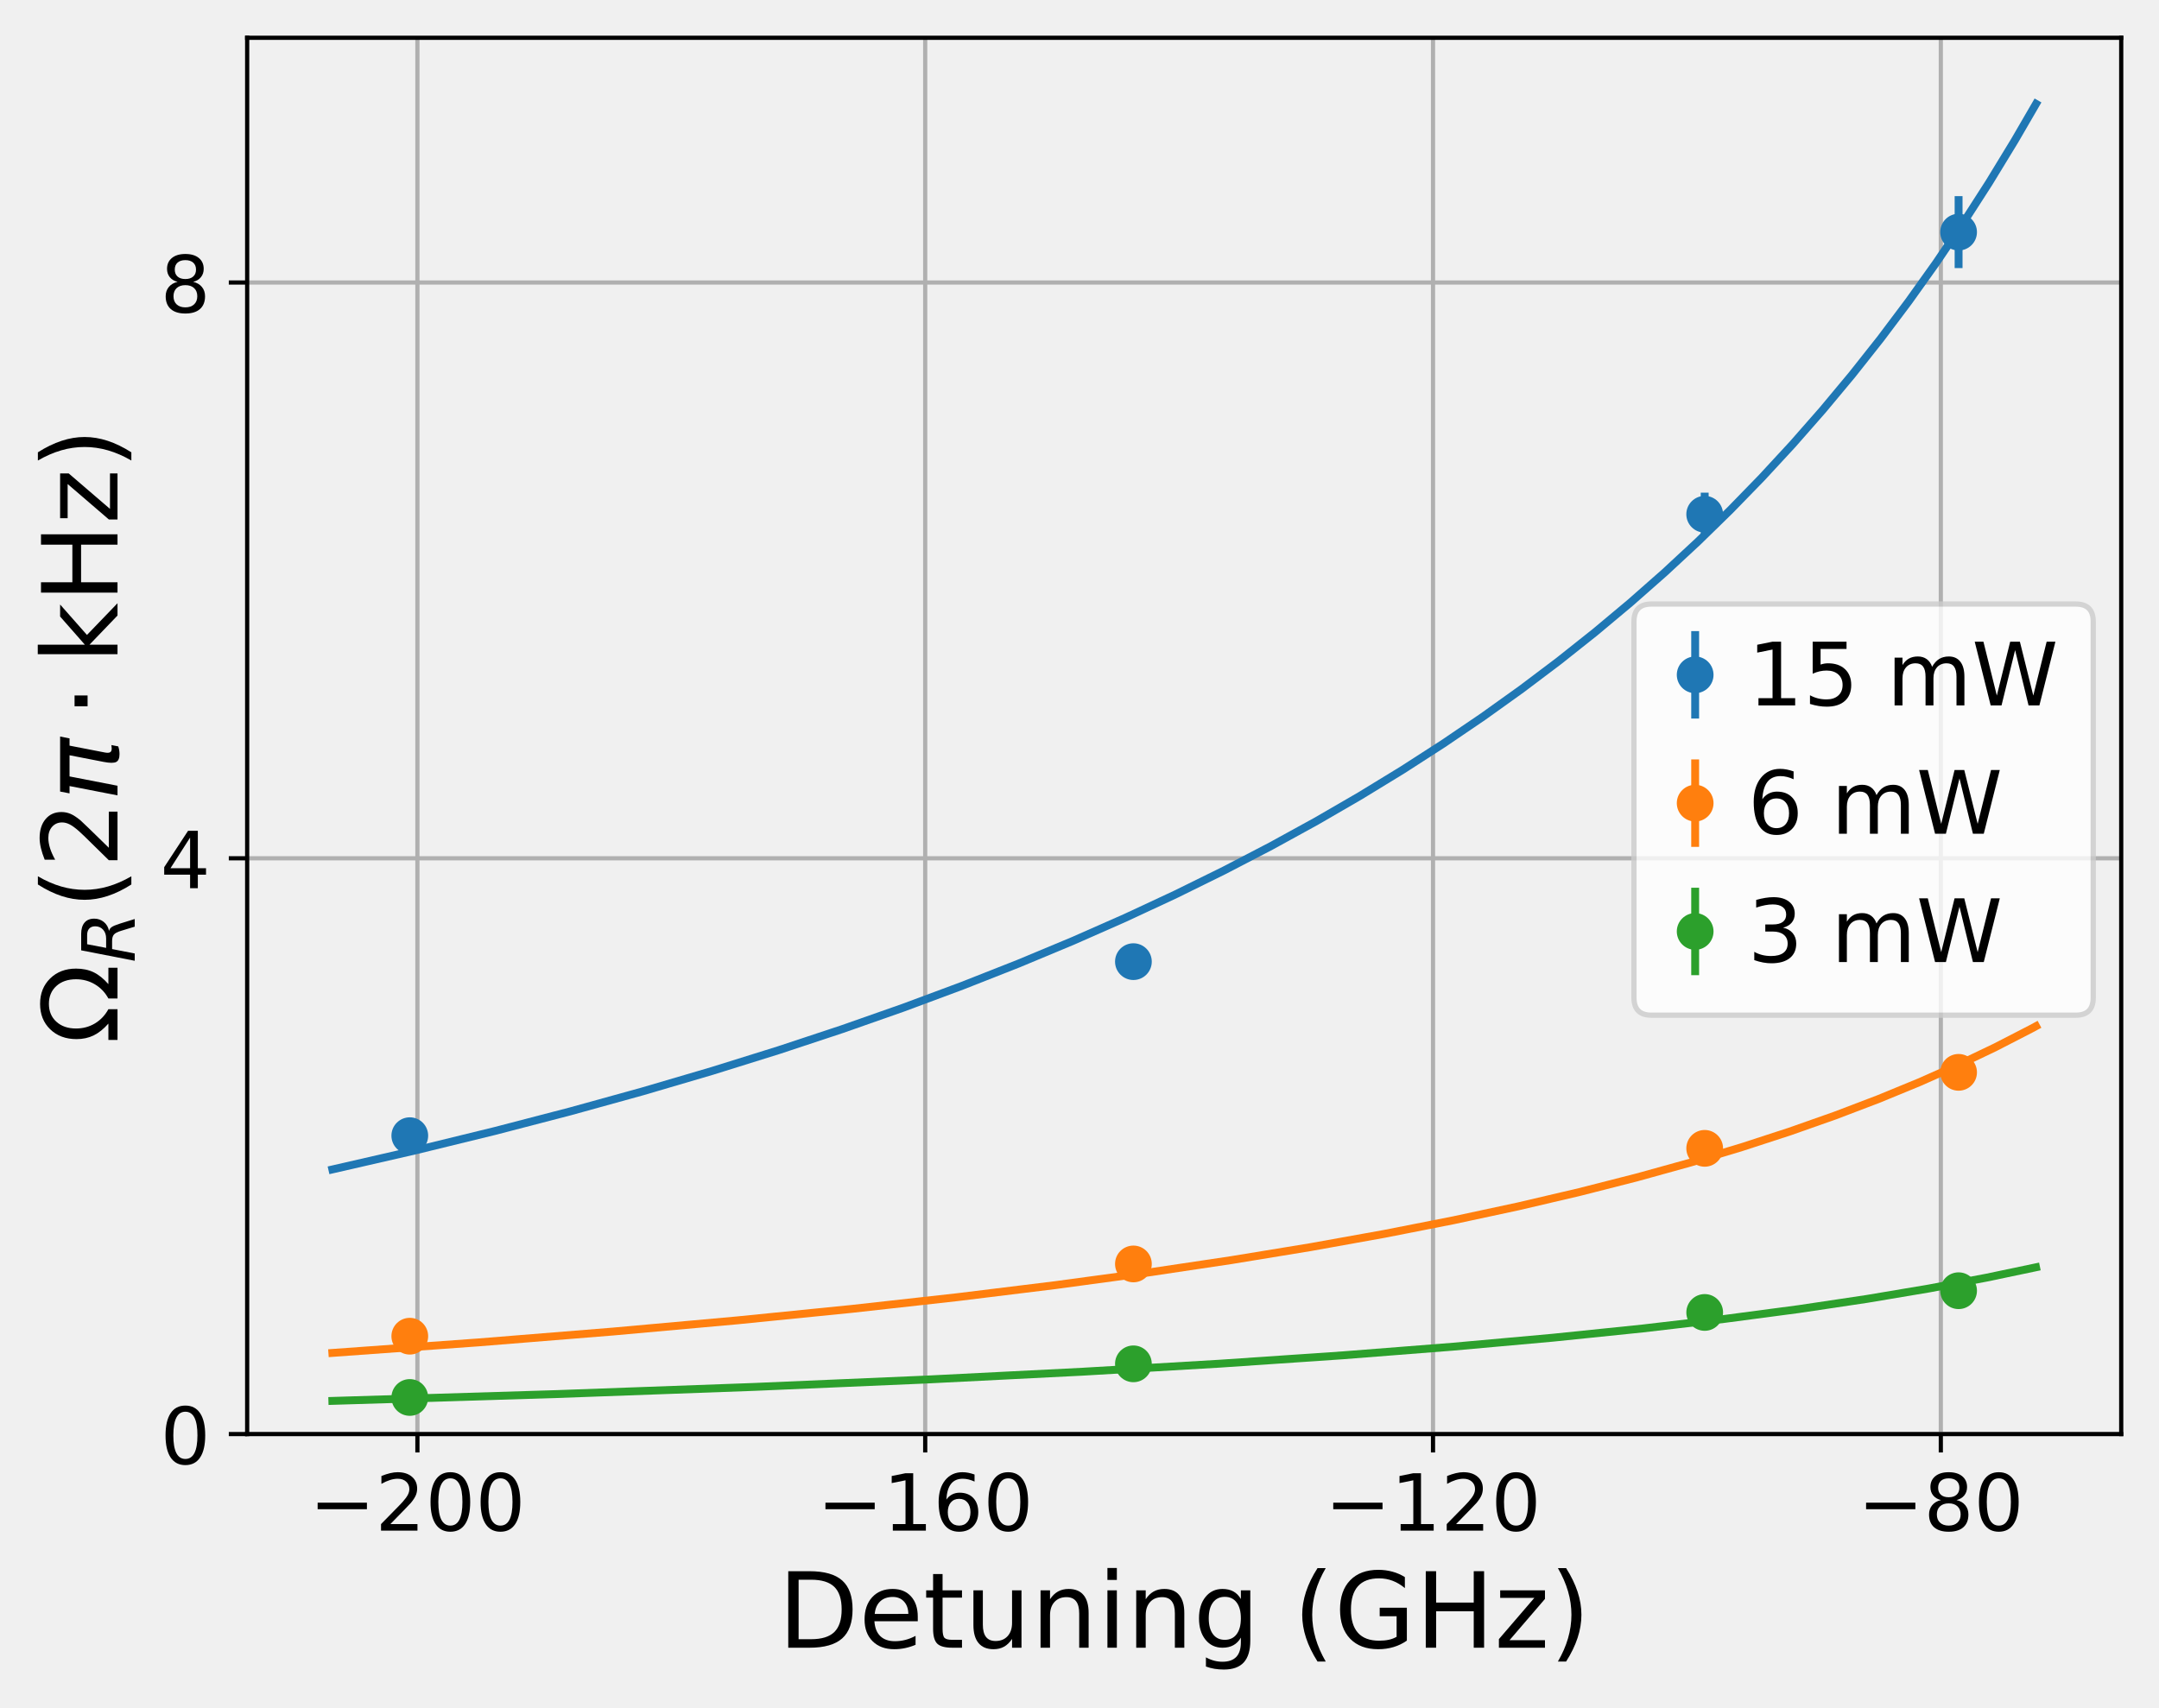
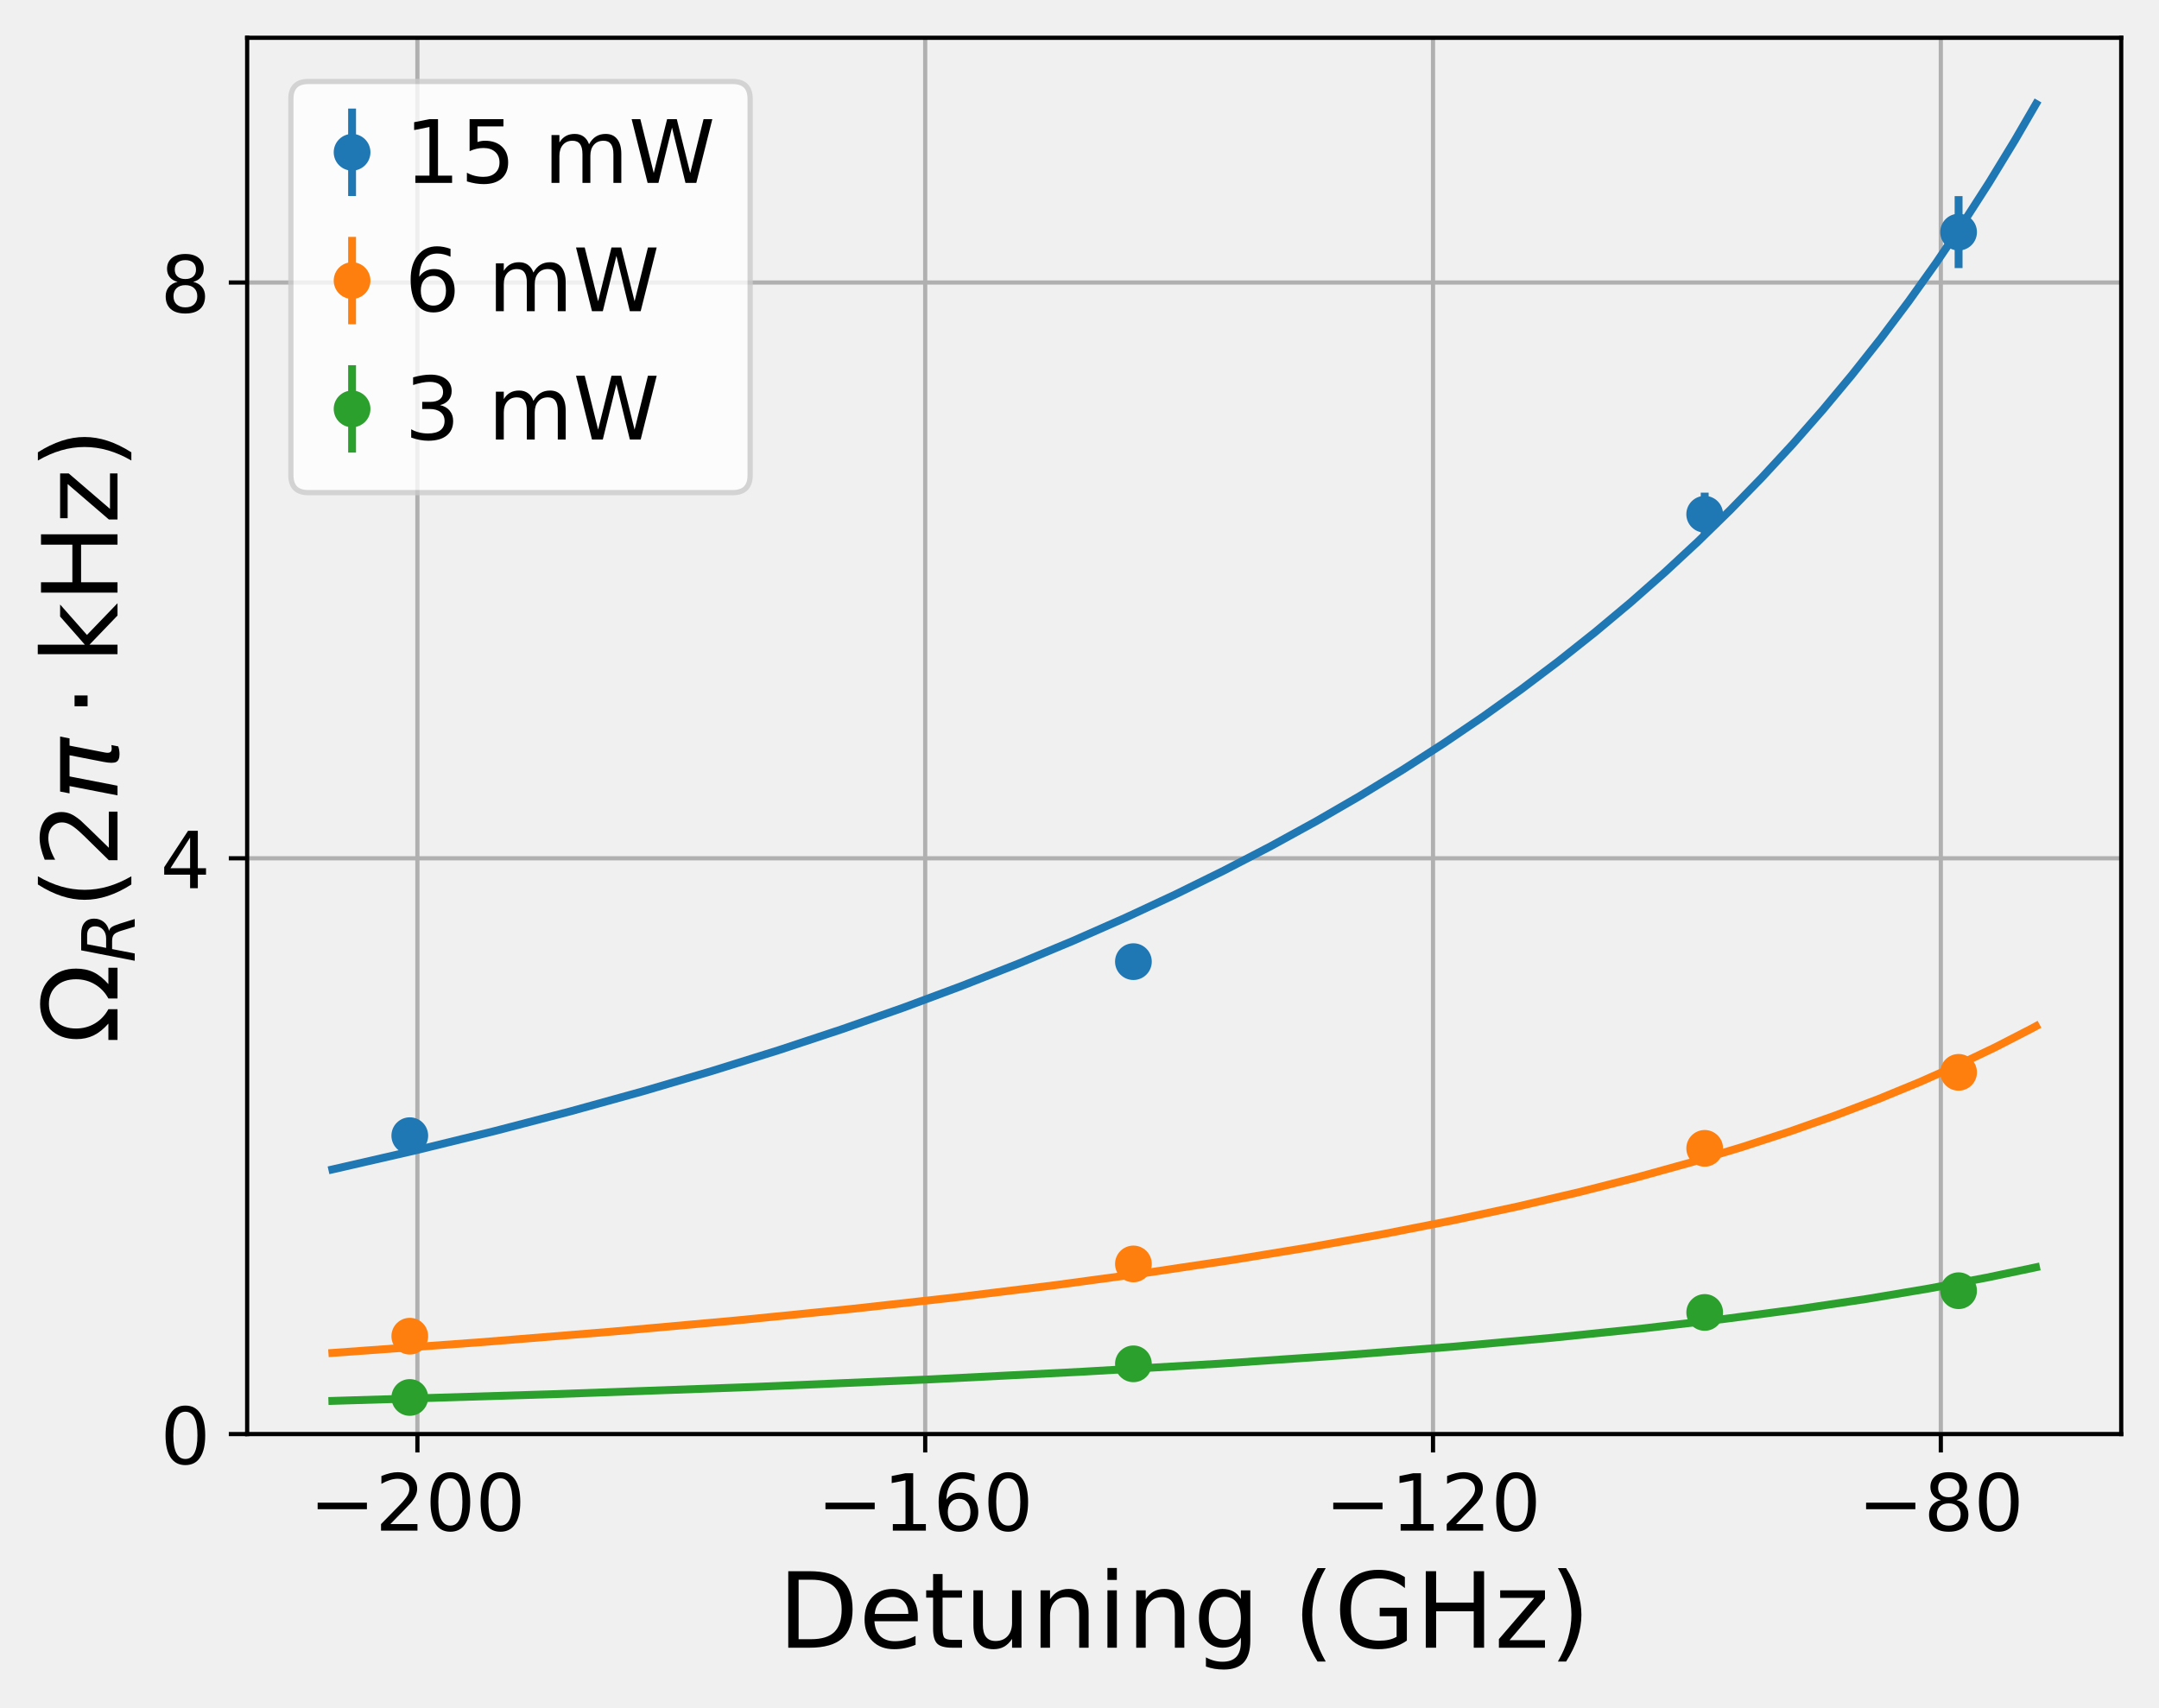
<svg xmlns="http://www.w3.org/2000/svg" xmlns:xlink="http://www.w3.org/1999/xlink" height="325.385pt" version="1.1" viewBox="0 0 411.42 325.385" width="411.42pt">
  <defs>
    <style type="text/css">*{stroke-linecap:butt;stroke-linejoin:round;}</style>
  </defs>
  <g id="figure_1">
    <g id="patch_1">
      <path d="M 0 325.385  L 411.42 325.385  L 411.42 0  L 0 0  z " style="fill:none;" />
    </g>
    <g id="axes_1">
      <g id="patch_2">
        <path d="M 47.1 273.312  L 404.22 273.312  L 404.22 7.2  L 47.1 7.2  z " style="fill:none;" />
      </g>
      <g id="matplotlib.axis_1">
        <g id="xtick_1">
          <g id="line2d_1">
            <path clip-path="url(#p3d3fa69e1e)" d="M 79.541 273.312  L 79.541 7.2  " style="fill:none;stroke:#b0b0b0;stroke-linecap:square;stroke-width:0.8;" />
          </g>
          <g id="line2d_2">
            <defs>
              <path d="M 0 0  L 0 3.5  " id="m005f0a59be" style="stroke:#000000;stroke-width:0.8;" />
            </defs>
            <g>
              <use style="stroke:#000000;stroke-width:0.8;" x="79.541" xlink:href="#m005f0a59be" y="273.312" />
            </g>
          </g>
          <g id="text_1">
            <g transform="translate(58.94087 291.7097)scale(0.15 -0.15)">
              <defs>
                <path d="M 10.594 35.5  L 73.188 35.5  L 73.188 27.203  L 10.594 27.203  z " id="DejaVuSans-8722" />
                <path d="M 19.188 8.297  L 53.609 8.297  L 53.609 0  L 7.328 0  L 7.328 8.297  Q 12.938 14.109 22.625 23.891  Q 32.328 33.688 34.812 36.531  Q 39.547 41.844 41.422 45.531  Q 43.312 49.219 43.312 52.781  Q 43.312 58.594 39.234 62.25  Q 35.156 65.922 28.609 65.922  Q 23.969 65.922 18.812 64.312  Q 13.672 62.703 7.812 59.422  L 7.812 69.391  Q 13.766 71.781 18.938 73  Q 24.125 74.219 28.422 74.219  Q 39.75 74.219 46.484 68.547  Q 53.219 62.891 53.219 53.422  Q 53.219 48.922 51.531 44.891  Q 49.859 40.875 45.406 35.406  Q 44.188 33.984 37.641 27.219  Q 31.109 20.453 19.188 8.297  z " id="DejaVuSans-50" />
                <path d="M 31.781 66.406  Q 24.172 66.406 20.328 58.906  Q 16.5 51.422 16.5 36.375  Q 16.5 21.391 20.328 13.891  Q 24.172 6.391 31.781 6.391  Q 39.453 6.391 43.281 13.891  Q 47.125 21.391 47.125 36.375  Q 47.125 51.422 43.281 58.906  Q 39.453 66.406 31.781 66.406  z M 31.781 74.219  Q 44.047 74.219 50.516 64.516  Q 56.984 54.828 56.984 36.375  Q 56.984 17.969 50.516 8.266  Q 44.047 -1.422 31.781 -1.422  Q 19.531 -1.422 13.062 8.266  Q 6.594 17.969 6.594 36.375  Q 6.594 54.828 13.062 64.516  Q 19.531 74.219 31.781 74.219  z " id="DejaVuSans-48" />
              </defs>
              <use xlink:href="#DejaVuSans-8722" />
              <use x="83.789" xlink:href="#DejaVuSans-50" />
              <use x="147.412" xlink:href="#DejaVuSans-48" />
              <use x="211.035" xlink:href="#DejaVuSans-48" />
            </g>
          </g>
        </g>
        <g id="xtick_2">
          <g id="line2d_3">
            <path clip-path="url(#p3d3fa69e1e)" d="M 176.309 273.312  L 176.309 7.2  " style="fill:none;stroke:#b0b0b0;stroke-linecap:square;stroke-width:0.8;" />
          </g>
          <g id="line2d_4">
            <g>
              <use style="stroke:#000000;stroke-width:0.8;" x="176.309" xlink:href="#m005f0a59be" y="273.312" />
            </g>
          </g>
          <g id="text_2">
            <g transform="translate(155.7082 291.7097)scale(0.15 -0.15)">
              <defs>
                <path d="M 12.406 8.297  L 28.516 8.297  L 28.516 63.922  L 10.984 60.406  L 10.984 69.391  L 28.422 72.906  L 38.281 72.906  L 38.281 8.297  L 54.391 8.297  L 54.391 0  L 12.406 0  z " id="DejaVuSans-49" />
                <path d="M 33.016 40.375  Q 26.375 40.375 22.484 35.828  Q 18.609 31.297 18.609 23.391  Q 18.609 15.531 22.484 10.953  Q 26.375 6.391 33.016 6.391  Q 39.656 6.391 43.531 10.953  Q 47.406 15.531 47.406 23.391  Q 47.406 31.297 43.531 35.828  Q 39.656 40.375 33.016 40.375  z M 52.594 71.297  L 52.594 62.312  Q 48.875 64.062 45.094 64.984  Q 41.312 65.922 37.594 65.922  Q 27.828 65.922 22.672 59.328  Q 17.531 52.734 16.797 39.406  Q 19.672 43.656 24.016 45.922  Q 28.375 48.188 33.594 48.188  Q 44.578 48.188 50.953 41.516  Q 57.328 34.859 57.328 23.391  Q 57.328 12.156 50.688 5.359  Q 44.047 -1.422 33.016 -1.422  Q 20.359 -1.422 13.672 8.266  Q 6.984 17.969 6.984 36.375  Q 6.984 53.656 15.188 63.938  Q 23.391 74.219 37.203 74.219  Q 40.922 74.219 44.703 73.484  Q 48.484 72.75 52.594 71.297  z " id="DejaVuSans-54" />
              </defs>
              <use xlink:href="#DejaVuSans-8722" />
              <use x="83.789" xlink:href="#DejaVuSans-49" />
              <use x="147.412" xlink:href="#DejaVuSans-54" />
              <use x="211.035" xlink:href="#DejaVuSans-48" />
            </g>
          </g>
        </g>
        <g id="xtick_3">
          <g id="line2d_5">
            <path clip-path="url(#p3d3fa69e1e)" d="M 273.076 273.312  L 273.076 7.2  " style="fill:none;stroke:#b0b0b0;stroke-linecap:square;stroke-width:0.8;" />
          </g>
          <g id="line2d_6">
            <g>
              <use style="stroke:#000000;stroke-width:0.8;" x="273.076" xlink:href="#m005f0a59be" y="273.312" />
            </g>
          </g>
          <g id="text_3">
            <g transform="translate(252.4756 291.7097)scale(0.15 -0.15)">
              <use xlink:href="#DejaVuSans-8722" />
              <use x="83.789" xlink:href="#DejaVuSans-49" />
              <use x="147.412" xlink:href="#DejaVuSans-50" />
              <use x="211.035" xlink:href="#DejaVuSans-48" />
            </g>
          </g>
        </g>
        <g id="xtick_4">
          <g id="line2d_7">
            <path clip-path="url(#p3d3fa69e1e)" d="M 369.843 273.312  L 369.843 7.2  " style="fill:none;stroke:#b0b0b0;stroke-linecap:square;stroke-width:0.8;" />
          </g>
          <g id="line2d_8">
            <g>
              <use style="stroke:#000000;stroke-width:0.8;" x="369.843" xlink:href="#m005f0a59be" y="273.312" />
            </g>
          </g>
          <g id="text_4">
            <g transform="translate(354.0149 291.7097)scale(0.15 -0.15)">
              <defs>
                <path d="M 31.781 34.625  Q 24.75 34.625 20.719 30.859  Q 16.703 27.094 16.703 20.516  Q 16.703 13.922 20.719 10.156  Q 24.75 6.391 31.781 6.391  Q 38.812 6.391 42.859 10.172  Q 46.922 13.969 46.922 20.516  Q 46.922 27.094 42.891 30.859  Q 38.875 34.625 31.781 34.625  z M 21.922 38.812  Q 15.578 40.375 12.031 44.719  Q 8.5 49.078 8.5 55.328  Q 8.5 64.062 14.719 69.141  Q 20.953 74.219 31.781 74.219  Q 42.672 74.219 48.875 69.141  Q 55.078 64.062 55.078 55.328  Q 55.078 49.078 51.531 44.719  Q 48 40.375 41.703 38.812  Q 48.828 37.156 52.797 32.312  Q 56.781 27.484 56.781 20.516  Q 56.781 9.906 50.312 4.234  Q 43.844 -1.422 31.781 -1.422  Q 19.734 -1.422 13.25 4.234  Q 6.781 9.906 6.781 20.516  Q 6.781 27.484 10.781 32.312  Q 14.797 37.156 21.922 38.812  z M 18.312 54.391  Q 18.312 48.734 21.844 45.562  Q 25.391 42.391 31.781 42.391  Q 38.141 42.391 41.719 45.562  Q 45.312 48.734 45.312 54.391  Q 45.312 60.062 41.719 63.234  Q 38.141 66.406 31.781 66.406  Q 25.391 66.406 21.844 63.234  Q 18.312 60.062 18.312 54.391  z " id="DejaVuSans-56" />
              </defs>
              <use xlink:href="#DejaVuSans-8722" />
              <use x="83.789" xlink:href="#DejaVuSans-56" />
              <use x="147.412" xlink:href="#DejaVuSans-48" />
            </g>
          </g>
        </g>
        <g id="text_5">
          <g transform="translate(148.2491 314.0261)scale(0.2 -0.2)">
            <defs>
              <path d="M 19.672 64.797  L 19.672 8.109  L 31.594 8.109  Q 46.688 8.109 53.688 14.938  Q 60.688 21.781 60.688 36.531  Q 60.688 51.172 53.688 57.984  Q 46.688 64.797 31.594 64.797  z M 9.812 72.906  L 30.078 72.906  Q 51.266 72.906 61.172 64.094  Q 71.094 55.281 71.094 36.531  Q 71.094 17.672 61.125 8.828  Q 51.172 0 30.078 0  L 9.812 0  z " id="DejaVuSans-68" />
              <path d="M 56.203 29.594  L 56.203 25.203  L 14.891 25.203  Q 15.484 15.922 20.484 11.062  Q 25.484 6.203 34.422 6.203  Q 39.594 6.203 44.453 7.469  Q 49.312 8.734 54.109 11.281  L 54.109 2.781  Q 49.266 0.734 44.188 -0.344  Q 39.109 -1.422 33.891 -1.422  Q 20.797 -1.422 13.156 6.188  Q 5.516 13.812 5.516 26.812  Q 5.516 40.234 12.766 48.109  Q 20.016 56 32.328 56  Q 43.359 56 49.781 48.891  Q 56.203 41.797 56.203 29.594  z M 47.219 32.234  Q 47.125 39.594 43.094 43.984  Q 39.062 48.391 32.422 48.391  Q 24.906 48.391 20.391 44.141  Q 15.875 39.891 15.188 32.172  z " id="DejaVuSans-101" />
              <path d="M 18.312 70.219  L 18.312 54.688  L 36.812 54.688  L 36.812 47.703  L 18.312 47.703  L 18.312 18.016  Q 18.312 11.328 20.141 9.422  Q 21.969 7.516 27.594 7.516  L 36.812 7.516  L 36.812 0  L 27.594 0  Q 17.188 0 13.234 3.875  Q 9.281 7.766 9.281 18.016  L 9.281 47.703  L 2.688 47.703  L 2.688 54.688  L 9.281 54.688  L 9.281 70.219  z " id="DejaVuSans-116" />
              <path d="M 8.5 21.578  L 8.5 54.688  L 17.484 54.688  L 17.484 21.922  Q 17.484 14.156 20.5 10.266  Q 23.531 6.391 29.594 6.391  Q 36.859 6.391 41.078 11.031  Q 45.312 15.672 45.312 23.688  L 45.312 54.688  L 54.297 54.688  L 54.297 0  L 45.312 0  L 45.312 8.406  Q 42.047 3.422 37.719 1  Q 33.406 -1.422 27.688 -1.422  Q 18.266 -1.422 13.375 4.438  Q 8.5 10.297 8.5 21.578  z M 31.109 56  z " id="DejaVuSans-117" />
              <path d="M 54.891 33.016  L 54.891 0  L 45.906 0  L 45.906 32.719  Q 45.906 40.484 42.875 44.328  Q 39.844 48.188 33.797 48.188  Q 26.516 48.188 22.312 43.547  Q 18.109 38.922 18.109 30.906  L 18.109 0  L 9.078 0  L 9.078 54.688  L 18.109 54.688  L 18.109 46.188  Q 21.344 51.125 25.703 53.562  Q 30.078 56 35.797 56  Q 45.219 56 50.047 50.172  Q 54.891 44.344 54.891 33.016  z " id="DejaVuSans-110" />
              <path d="M 9.422 54.688  L 18.406 54.688  L 18.406 0  L 9.422 0  z M 9.422 75.984  L 18.406 75.984  L 18.406 64.594  L 9.422 64.594  z " id="DejaVuSans-105" />
              <path d="M 45.406 27.984  Q 45.406 37.75 41.375 43.109  Q 37.359 48.484 30.078 48.484  Q 22.859 48.484 18.828 43.109  Q 14.797 37.75 14.797 27.984  Q 14.797 18.266 18.828 12.891  Q 22.859 7.516 30.078 7.516  Q 37.359 7.516 41.375 12.891  Q 45.406 18.266 45.406 27.984  z M 54.391 6.781  Q 54.391 -7.172 48.188 -13.984  Q 42 -20.797 29.203 -20.797  Q 24.469 -20.797 20.266 -20.094  Q 16.062 -19.391 12.109 -17.922  L 12.109 -9.188  Q 16.062 -11.328 19.922 -12.344  Q 23.781 -13.375 27.781 -13.375  Q 36.625 -13.375 41.016 -8.766  Q 45.406 -4.156 45.406 5.172  L 45.406 9.625  Q 42.625 4.781 38.281 2.391  Q 33.938 0 27.875 0  Q 17.828 0 11.672 7.656  Q 5.516 15.328 5.516 27.984  Q 5.516 40.672 11.672 48.328  Q 17.828 56 27.875 56  Q 33.938 56 38.281 53.609  Q 42.625 51.219 45.406 46.391  L 45.406 54.688  L 54.391 54.688  z " id="DejaVuSans-103" />
              <path id="DejaVuSans-32" />
              <path d="M 31 75.875  Q 24.469 64.656 21.281 53.656  Q 18.109 42.672 18.109 31.391  Q 18.109 20.125 21.312 9.062  Q 24.516 -2 31 -13.188  L 23.188 -13.188  Q 15.875 -1.703 12.234 9.375  Q 8.594 20.453 8.594 31.391  Q 8.594 42.281 12.203 53.312  Q 15.828 64.359 23.188 75.875  z " id="DejaVuSans-40" />
              <path d="M 59.516 10.406  L 59.516 29.984  L 43.406 29.984  L 43.406 38.094  L 69.281 38.094  L 69.281 6.781  Q 63.578 2.734 56.688 0.656  Q 49.812 -1.422 42 -1.422  Q 24.906 -1.422 15.25 8.562  Q 5.609 18.562 5.609 36.375  Q 5.609 54.25 15.25 64.234  Q 24.906 74.219 42 74.219  Q 49.125 74.219 55.547 72.453  Q 61.969 70.703 67.391 67.281  L 67.391 56.781  Q 61.922 61.422 55.766 63.766  Q 49.609 66.109 42.828 66.109  Q 29.438 66.109 22.719 58.641  Q 16.016 51.172 16.016 36.375  Q 16.016 21.625 22.719 14.156  Q 29.438 6.688 42.828 6.688  Q 48.047 6.688 52.141 7.594  Q 56.25 8.5 59.516 10.406  z " id="DejaVuSans-71" />
              <path d="M 9.812 72.906  L 19.672 72.906  L 19.672 43.016  L 55.516 43.016  L 55.516 72.906  L 65.375 72.906  L 65.375 0  L 55.516 0  L 55.516 34.719  L 19.672 34.719  L 19.672 0  L 9.812 0  z " id="DejaVuSans-72" />
              <path d="M 5.516 54.688  L 48.188 54.688  L 48.188 46.484  L 14.406 7.172  L 48.188 7.172  L 48.188 0  L 4.297 0  L 4.297 8.203  L 38.094 47.516  L 5.516 47.516  z " id="DejaVuSans-122" />
              <path d="M 8.016 75.875  L 15.828 75.875  Q 23.141 64.359 26.781 53.312  Q 30.422 42.281 30.422 31.391  Q 30.422 20.453 26.781 9.375  Q 23.141 -1.703 15.828 -13.188  L 8.016 -13.188  Q 14.5 -2 17.703 9.062  Q 20.906 20.125 20.906 31.391  Q 20.906 42.672 17.703 53.656  Q 14.5 64.656 8.016 75.875  z " id="DejaVuSans-41" />
            </defs>
            <use xlink:href="#DejaVuSans-68" />
            <use x="77.002" xlink:href="#DejaVuSans-101" />
            <use x="138.525" xlink:href="#DejaVuSans-116" />
            <use x="177.734" xlink:href="#DejaVuSans-117" />
            <use x="241.113" xlink:href="#DejaVuSans-110" />
            <use x="304.492" xlink:href="#DejaVuSans-105" />
            <use x="332.275" xlink:href="#DejaVuSans-110" />
            <use x="395.654" xlink:href="#DejaVuSans-103" />
            <use x="459.131" xlink:href="#DejaVuSans-32" />
            <use x="490.918" xlink:href="#DejaVuSans-40" />
            <use x="529.932" xlink:href="#DejaVuSans-71" />
            <use x="607.422" xlink:href="#DejaVuSans-72" />
            <use x="682.617" xlink:href="#DejaVuSans-122" />
            <use x="735.107" xlink:href="#DejaVuSans-41" />
          </g>
        </g>
      </g>
      <g id="matplotlib.axis_2">
        <g id="ytick_1">
          <g id="line2d_9">
            <path clip-path="url(#p3d3fa69e1e)" d="M 47.1 273.312  L 404.22 273.312  " style="fill:none;stroke:#b0b0b0;stroke-linecap:square;stroke-width:0.8;" />
          </g>
          <g id="line2d_10">
            <defs>
              <path d="M 0 0  L -3.5 0  " id="mc3ce260a5b" style="stroke:#000000;stroke-width:0.8;" />
            </defs>
            <g>
              <use style="stroke:#000000;stroke-width:0.8;" x="47.1" xlink:href="#mc3ce260a5b" y="273.312" />
            </g>
          </g>
          <g id="text_6">
            <g transform="translate(30.55625 279.0108)scale(0.15 -0.15)">
              <use xlink:href="#DejaVuSans-48" />
            </g>
          </g>
        </g>
        <g id="ytick_2">
          <g id="line2d_11">
            <path clip-path="url(#p3d3fa69e1e)" d="M 47.1 163.575  L 404.22 163.575  " style="fill:none;stroke:#b0b0b0;stroke-linecap:square;stroke-width:0.8;" />
          </g>
          <g id="line2d_12">
            <g>
              <use style="stroke:#000000;stroke-width:0.8;" x="47.1" xlink:href="#mc3ce260a5b" y="163.575" />
            </g>
          </g>
          <g id="text_7">
            <g transform="translate(30.55625 169.2739)scale(0.15 -0.15)">
              <defs>
                <path d="M 37.797 64.312  L 12.891 25.391  L 37.797 25.391  z M 35.203 72.906  L 47.609 72.906  L 47.609 25.391  L 58.016 25.391  L 58.016 17.188  L 47.609 17.188  L 47.609 0  L 37.797 0  L 37.797 17.188  L 4.891 17.188  L 4.891 26.703  z " id="DejaVuSans-52" />
              </defs>
              <use xlink:href="#DejaVuSans-52" />
            </g>
          </g>
        </g>
        <g id="ytick_3">
          <g id="line2d_13">
            <path clip-path="url(#p3d3fa69e1e)" d="M 47.1 53.838  L 404.22 53.838  " style="fill:none;stroke:#b0b0b0;stroke-linecap:square;stroke-width:0.8;" />
          </g>
          <g id="line2d_14">
            <g>
              <use style="stroke:#000000;stroke-width:0.8;" x="47.1" xlink:href="#mc3ce260a5b" y="53.838" />
            </g>
          </g>
          <g id="text_8">
            <g transform="translate(30.55625 59.53701)scale(0.15 -0.15)">
              <use xlink:href="#DejaVuSans-56" />
            </g>
          </g>
        </g>
        <g id="text_9">
          <g transform="translate(22.39688 198.956)rotate(-90)scale(0.2 -0.2)">
            <defs>
              <path d="M 72.609 8.688  L 72.609 0  L 43.312 0  L 43.312 8.688  Q 51.953 13.422 56.781 21.531  Q 61.625 29.641 61.625 39.5  Q 61.625 51.219 55.172 58.297  Q 48.734 65.375 38.188 65.375  Q 27.641 65.375 21.172 58.266  Q 14.703 51.172 14.703 39.5  Q 14.703 29.641 19.531 21.531  Q 24.422 13.422 33.109 8.688  L 33.109 0  L 3.812 0  L 3.812 8.688  L 19.391 8.688  Q 11.672 15.484 8.109 22.75  Q 4.594 30.031 4.594 39.016  Q 4.594 54.547 13.969 64.156  Q 23.297 73.781 38.188 73.781  Q 52.984 73.781 62.406 64.156  Q 71.781 54.594 71.781 39.5  Q 71.781 30.031 68.312 22.797  Q 64.844 15.578 56.984 8.688  z " id="DejaVuSans-937" />
              <path d="M 25.203 64.797  L 20.219 38.922  L 32.906 38.922  Q 40.375 38.922 44.984 43.047  Q 49.609 47.172 49.609 53.812  Q 49.609 59.125 46.5 61.953  Q 43.406 64.797 37.594 64.797  z M 43.312 35.016  Q 46.438 34.281 48.516 31.391  Q 50.594 28.516 53.328 19.922  L 59.516 0  L 49.125 0  L 43.406 18.703  Q 41.219 25.922 38.328 28.359  Q 35.453 30.812 29.5 30.812  L 18.609 30.812  L 12.594 0  L 2.688 0  L 16.891 72.906  L 39.109 72.906  Q 49.219 72.906 54.609 68.328  Q 60.016 63.766 60.016 55.172  Q 60.016 47.562 55.422 41.984  Q 50.828 36.422 43.312 35.016  z " id="DejaVuSans-Oblique-82" />
              <path d="M 9.125 54.688  L 61.531 54.688  L 59.766 45.703  L 52.875 45.703  L 46.344 12.109  Q 45.656 8.594 46.578 7.031  Q 47.469 5.516 50.141 5.516  Q 50.875 5.516 51.953 5.672  Q 53.078 5.766 53.422 5.812  L 52.156 -0.688  Q 50.344 -1.312 48.484 -1.609  Q 46.578 -1.906 44.781 -1.906  Q 38.922 -1.906 37.312 1.266  Q 35.688 4.5 37.359 13.094  L 43.703 45.703  L 23.531 45.703  L 14.656 0  L 5.469 0  L 14.359 45.703  L 7.375 45.703  z " id="DejaVuSans-Oblique-960" />
              <path d="M 10.688 40.922  L 21 40.922  L 21 28.516  L 10.688 28.516  z " id="DejaVuSans-8901" />
              <path d="M 9.078 75.984  L 18.109 75.984  L 18.109 31.109  L 44.922 54.688  L 56.391 54.688  L 27.391 29.109  L 57.625 0  L 45.906 0  L 18.109 26.703  L 18.109 0  L 9.078 0  z " id="DejaVuSans-107" />
            </defs>
            <use transform="translate(0 0.015625)" xlink:href="#DejaVuSans-937" />
            <use transform="translate(77.37305 -16.39062)scale(0.7)" xlink:href="#DejaVuSans-Oblique-82" />
            <use transform="translate(128.7451 0.015625)" xlink:href="#DejaVuSans-40" />
            <use transform="translate(167.7588 0.015625)" xlink:href="#DejaVuSans-50" />
            <use transform="translate(231.3818 0.015625)" xlink:href="#DejaVuSans-Oblique-960" />
            <use transform="translate(311.0693 0.015625)" xlink:href="#DejaVuSans-8901" />
            <use transform="translate(362.3389 0.015625)" xlink:href="#DejaVuSans-107" />
            <use transform="translate(420.249 0.015625)" xlink:href="#DejaVuSans-72" />
            <use transform="translate(495.4443 0.015625)" xlink:href="#DejaVuSans-122" />
            <use transform="translate(547.9346 0.015625)" xlink:href="#DejaVuSans-41" />
          </g>
        </g>
      </g>
      <g id="LineCollection_1">
        <path clip-path="url(#p3d3fa69e1e)" d="M 215.983 184.425  L 215.983 182.121  " style="fill:none;stroke:#1f77b4;stroke-width:1.5;" />
        <path clip-path="url(#p3d3fa69e1e)" d="M 78.09 217.84  L 78.09 215.042  " style="fill:none;stroke:#1f77b4;stroke-width:1.5;" />
        <path clip-path="url(#p3d3fa69e1e)" d="M 324.847 102.122  L 324.847 93.892  " style="fill:none;stroke:#1f77b4;stroke-width:1.5;" />
        <path clip-path="url(#p3d3fa69e1e)" d="M 373.23 51.095  L 373.23 37.378  " style="fill:none;stroke:#1f77b4;stroke-width:1.5;" />
      </g>
      <g id="LineCollection_2">
        <path clip-path="url(#p3d3fa69e1e)" d="M 215.983 241.79  L 215.983 239.979  " style="fill:none;stroke:#ff7f0e;stroke-width:1.5;" />
        <path clip-path="url(#p3d3fa69e1e)" d="M 78.09 255.26  L 78.09 254.053  " style="fill:none;stroke:#ff7f0e;stroke-width:1.5;" />
        <path clip-path="url(#p3d3fa69e1e)" d="M 324.847 220.035  L 324.847 217.675  " style="fill:none;stroke:#ff7f0e;stroke-width:1.5;" />
        <path clip-path="url(#p3d3fa69e1e)" d="M 373.23 205.357  L 373.23 203.382  " style="fill:none;stroke:#ff7f0e;stroke-width:1.5;" />
      </g>
      <g id="LineCollection_3">
        <path clip-path="url(#p3d3fa69e1e)" d="M 215.983 260.336  L 215.983 259.513  " style="fill:none;stroke:#2ca02c;stroke-width:1.5;" />
        <path clip-path="url(#p3d3fa69e1e)" d="M 78.09 266.544  L 78.09 266.121  " style="fill:none;stroke:#2ca02c;stroke-width:1.5;" />
        <path clip-path="url(#p3d3fa69e1e)" d="M 324.847 251.282  L 324.847 248.978  " style="fill:none;stroke:#2ca02c;stroke-width:1.5;" />
        <path clip-path="url(#p3d3fa69e1e)" d="M 373.23 246.783  L 373.23 245.192  " style="fill:none;stroke:#2ca02c;stroke-width:1.5;" />
      </g>
      <g id="line2d_15">
        <path clip-path="url(#p3d3fa69e1e)" d="M 63.333 222.878  L 79.145 219.252  L 94.243 215.563  L 108.659 211.813  L 122.458 207.996  L 135.673 204.112  L 148.336 200.16  L 160.479 196.138  L 172.135 192.045  L 183.337 187.877  L 194.084 183.643  L 204.442 179.324  L 214.41 174.928  L 224.02 170.448  L 233.274 165.89  L 242.203 161.246  L 250.839 156.504  L 259.184 151.669  L 267.236 146.748  L 275.029 141.728  L 282.594 136.59  L 289.932 131.339  L 297.042 125.977  L 303.958 120.484  L 310.679 114.862  L 317.206 109.113  L 323.569 103.209  L 329.738 97.184  L 335.745 91.008  L 341.622 84.647  L 347.336 78.134  L 352.921 71.434  L 358.376 64.542  L 363.701 57.458  L 368.928 50.132  L 374.026 42.605  L 379.026 34.826  L 383.929 26.784  L 387.987 19.794  L 387.987 19.794  " style="fill:none;stroke:#1f77b4;stroke-linecap:square;stroke-width:1.5;" />
      </g>
      <g id="line2d_16">
        <path clip-path="url(#p3d3fa69e1e)" d="M 63.333 257.846  L 91.223 255.835  L 116.841 253.767  L 140.446 251.643  L 162.232 249.462  L 182.395 247.223  L 201.097 244.925  L 218.468 242.571  L 234.638 240.157  L 249.736 237.682  L 263.827 235.149  L 277.009 232.556  L 289.38 229.899  L 301.004 227.176  L 311.913 224.395  L 322.206 221.544  L 331.914 218.626  L 341.07 215.643  L 349.739 212.588  L 357.954 209.458  L 365.746 206.253  L 373.149 202.969  L 380.195 199.602  L 386.916 196.143  L 387.987 195.568  L 387.987 195.568  " style="fill:none;stroke:#ff7f0e;stroke-linecap:square;stroke-width:1.5;" />
      </g>
      <g id="line2d_17">
        <path clip-path="url(#p3d3fa69e1e)" d="M 63.333 266.987  L 106.191 265.682  L 143.79 264.319  L 176.941 262.9  L 206.325 261.423  L 232.495 259.89  L 255.905 258.299  L 276.912 256.653  L 295.874 254.948  L 313.017 253.187  L 328.602 251.366  L 342.791 249.488  L 355.746 247.553  L 367.629 245.556  L 378.539 243.501  L 387.987 241.519  L 387.987 241.519  " style="fill:none;stroke:#2ca02c;stroke-linecap:square;stroke-width:1.5;" />
      </g>
      <g id="line2d_18">
        <defs>
          <path d="M 0 3  C 0.796 3 1.559 2.684 2.121 2.121  C 2.684 1.559 3 0.796 3 0  C 3 -0.796 2.684 -1.559 2.121 -2.121  C 1.559 -2.684 0.796 -3 0 -3  C -0.796 -3 -1.559 -2.684 -2.121 -2.121  C -2.684 -1.559 -3 -0.796 -3 0  C -3 0.796 -2.684 1.559 -2.121 2.121  C -1.559 2.684 -0.796 3 0 3  z " id="mcb2457e3ba" style="stroke:#1f77b4;" />
        </defs>
        <g clip-path="url(#p3d3fa69e1e)">
          <use style="fill:#1f77b4;stroke:#1f77b4;" x="215.983" xlink:href="#mcb2457e3ba" y="183.273" />
          <use style="fill:#1f77b4;stroke:#1f77b4;" x="78.09" xlink:href="#mcb2457e3ba" y="216.441" />
          <use style="fill:#1f77b4;stroke:#1f77b4;" x="324.847" xlink:href="#mcb2457e3ba" y="98.007" />
          <use style="fill:#1f77b4;stroke:#1f77b4;" x="373.23" xlink:href="#mcb2457e3ba" y="44.236" />
        </g>
      </g>
      <g id="line2d_19">
        <defs>
          <path d="M 0 3  C 0.796 3 1.559 2.684 2.121 2.121  C 2.684 1.559 3 0.796 3 0  C 3 -0.796 2.684 -1.559 2.121 -2.121  C 1.559 -2.684 0.796 -3 0 -3  C -0.796 -3 -1.559 -2.684 -2.121 -2.121  C -2.684 -1.559 -3 -0.796 -3 0  C -3 0.796 -2.684 1.559 -2.121 2.121  C -1.559 2.684 -0.796 3 0 3  z " id="mbbb2a9d153" style="stroke:#ff7f0e;" />
        </defs>
        <g clip-path="url(#p3d3fa69e1e)">
          <use style="fill:#ff7f0e;stroke:#ff7f0e;" x="215.983" xlink:href="#mbbb2a9d153" y="240.885" />
          <use style="fill:#ff7f0e;stroke:#ff7f0e;" x="78.09" xlink:href="#mbbb2a9d153" y="254.657" />
          <use style="fill:#ff7f0e;stroke:#ff7f0e;" x="324.847" xlink:href="#mbbb2a9d153" y="218.855" />
          <use style="fill:#ff7f0e;stroke:#ff7f0e;" x="373.23" xlink:href="#mbbb2a9d153" y="204.37" />
        </g>
      </g>
      <g id="line2d_20">
        <defs>
          <path d="M 0 3  C 0.796 3 1.559 2.684 2.121 2.121  C 2.684 1.559 3 0.796 3 0  C 3 -0.796 2.684 -1.559 2.121 -2.121  C 1.559 -2.684 0.796 -3 0 -3  C -0.796 -3 -1.559 -2.684 -2.121 -2.121  C -2.684 -1.559 -3 -0.796 -3 0  C -3 0.796 -2.684 1.559 -2.121 2.121  C -1.559 2.684 -0.796 3 0 3  z " id="mbab2358add" style="stroke:#2ca02c;" />
        </defs>
        <g clip-path="url(#p3d3fa69e1e)">
          <use style="fill:#2ca02c;stroke:#2ca02c;" x="215.983" xlink:href="#mbab2358add" y="259.924" />
          <use style="fill:#2ca02c;stroke:#2ca02c;" x="78.09" xlink:href="#mbab2358add" y="266.333" />
          <use style="fill:#2ca02c;stroke:#2ca02c;" x="324.847" xlink:href="#mbab2358add" y="250.13" />
          <use style="fill:#2ca02c;stroke:#2ca02c;" x="373.23" xlink:href="#mbab2358add" y="245.988" />
        </g>
      </g>
      <g id="patch_3">
        <path d="M 47.1 273.312  L 47.1 7.2  " style="fill:none;stroke:#000000;stroke-linecap:square;stroke-linejoin:miter;stroke-width:0.8;" />
      </g>
      <g id="patch_4">
        <path d="M 404.22 273.312  L 404.22 7.2  " style="fill:none;stroke:#000000;stroke-linecap:square;stroke-linejoin:miter;stroke-width:0.8;" />
      </g>
      <g id="patch_5">
        <path d="M 47.1 273.312  L 404.22 273.312  " style="fill:none;stroke:#000000;stroke-linecap:square;stroke-linejoin:miter;stroke-width:0.8;" />
      </g>
      <g id="patch_6">
        <path d="M 47.1 7.2  L 404.22 7.2  " style="fill:none;stroke:#000000;stroke-linecap:square;stroke-linejoin:miter;stroke-width:0.8;" />
      </g>
      <g id="legend_1">
        <g id="patch_7">
-           <path d="M 314.701 193.478  L 395.554 193.478  Q 398.886 193.478 398.886 190.146  L 398.886 118.451  Q 398.886 115.119 395.554 115.119  L 314.701 115.119  Q 311.369 115.119 311.369 118.451  L 311.369 190.146  Q 311.369 193.478 314.701 193.478  z " style="fill:#ffffff;opacity:0.8;stroke:#cccccc;stroke-linejoin:miter;" />
+           <path d="M 58.762 93.889  L 139.615 93.889  Q 142.947 93.889 142.947 90.557  L 142.947 18.862  Q 142.947 15.53 139.615 15.53  L 58.762 15.53  Q 55.43 15.53 55.43 18.862  L 55.43 90.557  Q 55.43 93.889 58.762 93.889  z " style="fill:#ffffff;opacity:0.8;stroke:#cccccc;stroke-linejoin:miter;" />
        </g>
        <g id="LineCollection_4">
-           <path d="M 323.031 136.941  L 323.031 120.281  " style="fill:none;stroke:#1f77b4;stroke-width:1.5;" />
+           <path d="M 67.092 37.352  L 67.092 20.692  " style="fill:none;stroke:#1f77b4;stroke-width:1.5;" />
        </g>
        <g id="line2d_21" />
        <g id="line2d_22">
          <g>
-             <use style="fill:#1f77b4;stroke:#1f77b4;" x="323.031" xlink:href="#mcb2457e3ba" y="128.611" />
+             <use style="fill:#1f77b4;stroke:#1f77b4;" x="67.092" xlink:href="#mcb2457e3ba" y="29.022" />
          </g>
        </g>
        <g id="text_10">
-           <g transform="translate(333.0268 134.4421)scale(0.1666 -0.1666)">
+           <g transform="translate(77.088 34.853)scale(0.1666 -0.1666)">
            <defs>
              <path d="M 10.797 72.906  L 49.516 72.906  L 49.516 64.594  L 19.828 64.594  L 19.828 46.734  Q 21.969 47.469 24.109 47.828  Q 26.266 48.188 28.422 48.188  Q 40.625 48.188 47.75 41.5  Q 54.891 34.812 54.891 23.391  Q 54.891 11.625 47.562 5.094  Q 40.234 -1.422 26.906 -1.422  Q 22.312 -1.422 17.547 -0.641  Q 12.797 0.141 7.719 1.703  L 7.719 11.625  Q 12.109 9.234 16.797 8.062  Q 21.484 6.891 26.703 6.891  Q 35.156 6.891 40.078 11.328  Q 45.016 15.766 45.016 23.391  Q 45.016 31 40.078 35.438  Q 35.156 39.891 26.703 39.891  Q 22.75 39.891 18.812 39.016  Q 14.891 38.141 10.797 36.281  z " id="DejaVuSans-53" />
              <path d="M 52 44.188  Q 55.375 50.25 60.062 53.125  Q 64.75 56 71.094 56  Q 79.641 56 84.281 50.016  Q 88.922 44.047 88.922 33.016  L 88.922 0  L 79.891 0  L 79.891 32.719  Q 79.891 40.578 77.094 44.375  Q 74.312 48.188 68.609 48.188  Q 61.625 48.188 57.562 43.547  Q 53.516 38.922 53.516 30.906  L 53.516 0  L 44.484 0  L 44.484 32.719  Q 44.484 40.625 41.703 44.406  Q 38.922 48.188 33.109 48.188  Q 26.219 48.188 22.156 43.531  Q 18.109 38.875 18.109 30.906  L 18.109 0  L 9.078 0  L 9.078 54.688  L 18.109 54.688  L 18.109 46.188  Q 21.188 51.219 25.484 53.609  Q 29.781 56 35.688 56  Q 41.656 56 45.828 52.969  Q 50 49.953 52 44.188  z " id="DejaVuSans-109" />
              <path d="M 3.328 72.906  L 13.281 72.906  L 28.609 11.281  L 43.891 72.906  L 54.984 72.906  L 70.312 11.281  L 85.594 72.906  L 95.609 72.906  L 77.297 0  L 64.891 0  L 49.516 63.281  L 33.984 0  L 21.578 0  z " id="DejaVuSans-87" />
            </defs>
            <use xlink:href="#DejaVuSans-49" />
            <use x="63.623" xlink:href="#DejaVuSans-53" />
            <use x="127.246" xlink:href="#DejaVuSans-32" />
            <use x="159.033" xlink:href="#DejaVuSans-109" />
            <use x="256.445" xlink:href="#DejaVuSans-87" />
          </g>
        </g>
        <g id="LineCollection_5">
-           <path d="M 323.031 161.395  L 323.031 144.735  " style="fill:none;stroke:#ff7f0e;stroke-width:1.5;" />
+           <path d="M 67.092 61.806  L 67.092 45.146  " style="fill:none;stroke:#ff7f0e;stroke-width:1.5;" />
        </g>
        <g id="line2d_23" />
        <g id="line2d_24">
          <g>
-             <use style="fill:#ff7f0e;stroke:#ff7f0e;" x="323.031" xlink:href="#mbbb2a9d153" y="153.065" />
+             <use style="fill:#ff7f0e;stroke:#ff7f0e;" x="67.092" xlink:href="#mbbb2a9d153" y="53.476" />
          </g>
        </g>
        <g id="text_11">
-           <g transform="translate(333.0268 158.8959)scale(0.1666 -0.1666)">
+           <g transform="translate(77.088 59.30675)scale(0.1666 -0.1666)">
            <use xlink:href="#DejaVuSans-54" />
            <use x="63.623" xlink:href="#DejaVuSans-32" />
            <use x="95.41" xlink:href="#DejaVuSans-109" />
            <use x="192.822" xlink:href="#DejaVuSans-87" />
          </g>
        </g>
        <g id="LineCollection_6">
-           <path d="M 323.031 185.849  L 323.031 169.189  " style="fill:none;stroke:#2ca02c;stroke-width:1.5;" />
+           <path d="M 67.092 86.26  L 67.092 69.6  " style="fill:none;stroke:#2ca02c;stroke-width:1.5;" />
        </g>
        <g id="line2d_25" />
        <g id="line2d_26">
          <g>
-             <use style="fill:#2ca02c;stroke:#2ca02c;" x="323.031" xlink:href="#mbab2358add" y="177.519" />
+             <use style="fill:#2ca02c;stroke:#2ca02c;" x="67.092" xlink:href="#mbab2358add" y="77.93" />
          </g>
        </g>
        <g id="text_12">
-           <g transform="translate(333.0268 183.3496)scale(0.1666 -0.1666)">
+           <g transform="translate(77.088 83.76051)scale(0.1666 -0.1666)">
            <defs>
              <path d="M 40.578 39.312  Q 47.656 37.797 51.625 33  Q 55.609 28.219 55.609 21.188  Q 55.609 10.406 48.188 4.484  Q 40.766 -1.422 27.094 -1.422  Q 22.516 -1.422 17.656 -0.516  Q 12.797 0.391 7.625 2.203  L 7.625 11.719  Q 11.719 9.328 16.594 8.109  Q 21.484 6.891 26.812 6.891  Q 36.078 6.891 40.938 10.547  Q 45.797 14.203 45.797 21.188  Q 45.797 27.641 41.281 31.266  Q 36.766 34.906 28.719 34.906  L 20.219 34.906  L 20.219 43.016  L 29.109 43.016  Q 36.375 43.016 40.234 45.922  Q 44.094 48.828 44.094 54.297  Q 44.094 59.906 40.109 62.906  Q 36.141 65.922 28.719 65.922  Q 24.656 65.922 20.016 65.031  Q 15.375 64.156 9.812 62.312  L 9.812 71.094  Q 15.438 72.656 20.344 73.438  Q 25.25 74.219 29.594 74.219  Q 40.828 74.219 47.359 69.109  Q 53.906 64.016 53.906 55.328  Q 53.906 49.266 50.438 45.094  Q 46.969 40.922 40.578 39.312  z " id="DejaVuSans-51" />
            </defs>
            <use xlink:href="#DejaVuSans-51" />
            <use x="63.623" xlink:href="#DejaVuSans-32" />
            <use x="95.41" xlink:href="#DejaVuSans-109" />
            <use x="192.822" xlink:href="#DejaVuSans-87" />
          </g>
        </g>
      </g>
    </g>
  </g>
  <defs>
    <clipPath id="p3d3fa69e1e">
      <rect height="266.112" width="357.12" x="47.1" y="7.2" />
    </clipPath>
  </defs>
</svg>
